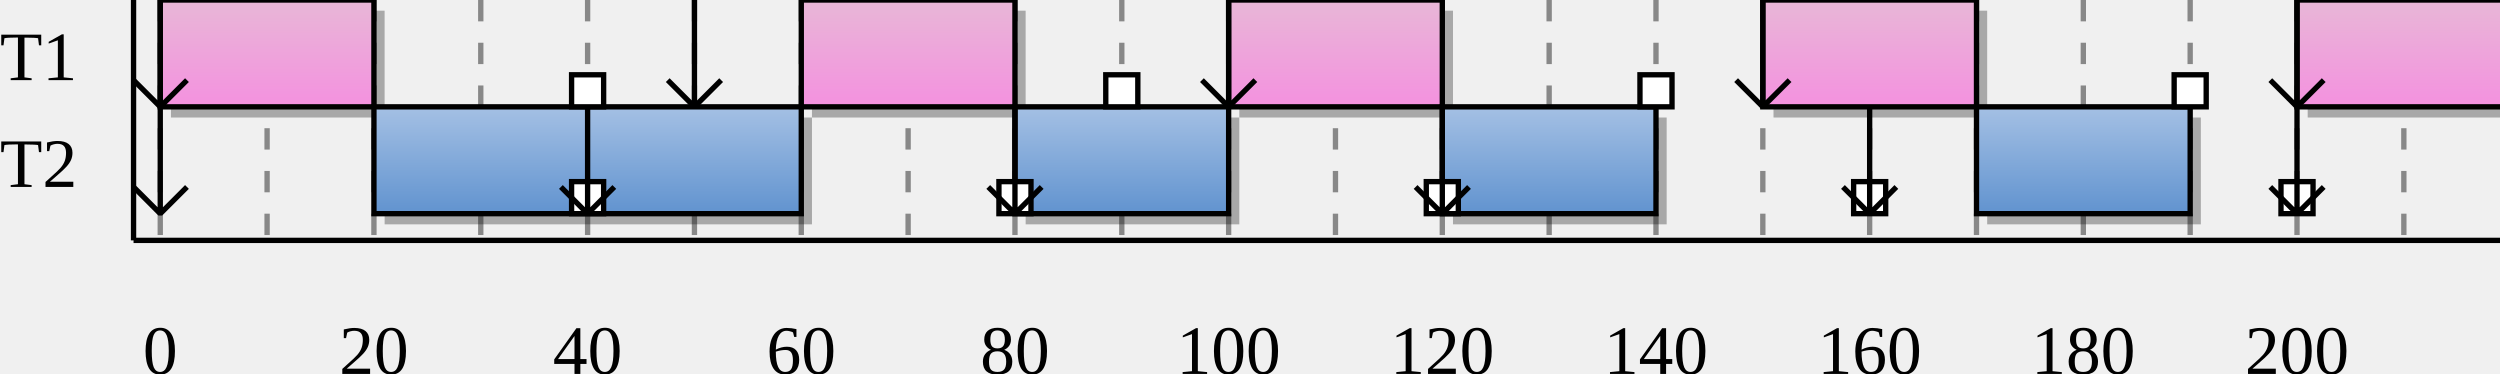
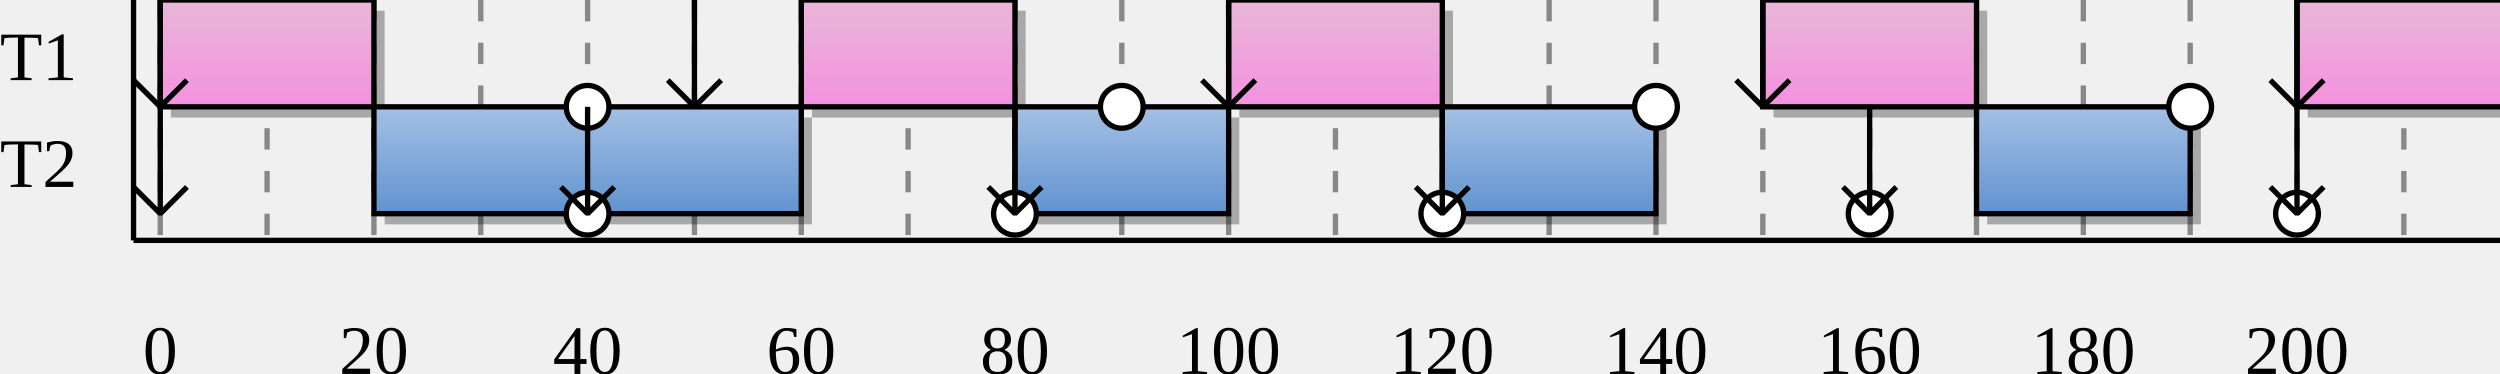
<svg xmlns="http://www.w3.org/2000/svg" width="468" height="70" version="1.1">
  <defs>
    <linearGradient id="grad1" x1="0" y1="0" x2="0" y2="1">
      <stop style="stop-color:#E8B7D7;stop-opacity:1;" offset="0" />
      <stop style="stop-color:#F491DF;stop-opacity:1;" offset="1" />
    </linearGradient>
    <linearGradient id="grad2" x1="0" y1="0" x2="0" y2="1">
      <stop style="stop-color:#A4C0E4;stop-opacity:1;" offset="0" />
      <stop style="stop-color:#6193CF;stop-opacity:1;" offset="1" />
    </linearGradient>
    <linearGradient id="grad3" x1="0" y1="0" x2="0" y2="1">
      <stop style="stop-color:#FFF6C8;stop-opacity:1;" offset="0" />
      <stop style="stop-color:#FFF299;stop-opacity:1;" offset="1" />
    </linearGradient>
    <linearGradient id="grad4" x1="0" y1="0" x2="0" y2="1">
      <stop style="stop-color:#BFFFBF;stop-opacity:1;" offset="0" />
      <stop style="stop-color:#80FF80;stop-opacity:1;" offset="1" />
    </linearGradient>
  </defs>
  <g>
    <text x="0" y="15" style="font-size:13px;">T1</text>
    <text x="0" y="35" style="font-size:13px;">T2</text>
    <path d="M 25,0 25,45" style="stroke-width:1;stroke:#000000;" />
    <path d="M 25,45 468,45" style="stroke-width:1;stroke:#000000;" />
    <path d="M 30,0 30, 45" style="stroke-width:1;stroke:#888888;stroke-dasharray:4,4" />
    <text x="30" y="70" style="font-size:13px;text-anchor:middle;">0</text>
    <path d="M 50,0 50, 45" style="stroke-width:1;stroke:#888888;stroke-dasharray:4,4" />
    <path d="M 70,0 70, 45" style="stroke-width:1;stroke:#888888;stroke-dasharray:4,4" />
    <text x="70" y="70" style="font-size:13px;text-anchor:middle;">20</text>
    <path d="M 90,0 90, 45" style="stroke-width:1;stroke:#888888;stroke-dasharray:4,4" />
    <path d="M 110,0 110, 45" style="stroke-width:1;stroke:#888888;stroke-dasharray:4,4" />
    <text x="110" y="70" style="font-size:13px;text-anchor:middle;">40</text>
    <path d="M 130,0 130, 45" style="stroke-width:1;stroke:#888888;stroke-dasharray:4,4" />
    <path d="M 150,0 150, 45" style="stroke-width:1;stroke:#888888;stroke-dasharray:4,4" />
    <text x="150" y="70" style="font-size:13px;text-anchor:middle;">60</text>
    <path d="M 170,0 170, 45" style="stroke-width:1;stroke:#888888;stroke-dasharray:4,4" />
    <path d="M 190,0 190, 45" style="stroke-width:1;stroke:#888888;stroke-dasharray:4,4" />
    <text x="190" y="70" style="font-size:13px;text-anchor:middle;">80</text>
    <path d="M 210,0 210, 45" style="stroke-width:1;stroke:#888888;stroke-dasharray:4,4" />
    <path d="M 230,0 230, 45" style="stroke-width:1;stroke:#888888;stroke-dasharray:4,4" />
    <text x="230" y="70" style="font-size:13px;text-anchor:middle;">100</text>
    <path d="M 250,0 250, 45" style="stroke-width:1;stroke:#888888;stroke-dasharray:4,4" />
    <path d="M 270,0 270, 45" style="stroke-width:1;stroke:#888888;stroke-dasharray:4,4" />
    <text x="270" y="70" style="font-size:13px;text-anchor:middle;">120</text>
    <path d="M 290,0 290, 45" style="stroke-width:1;stroke:#888888;stroke-dasharray:4,4" />
    <path d="M 310,0 310, 45" style="stroke-width:1;stroke:#888888;stroke-dasharray:4,4" />
    <text x="310" y="70" style="font-size:13px;text-anchor:middle;">140</text>
    <path d="M 330,0 330, 45" style="stroke-width:1;stroke:#888888;stroke-dasharray:4,4" />
    <path d="M 350,0 350, 45" style="stroke-width:1;stroke:#888888;stroke-dasharray:4,4" />
    <text x="350" y="70" style="font-size:13px;text-anchor:middle;">160</text>
    <path d="M 370,0 370, 45" style="stroke-width:1;stroke:#888888;stroke-dasharray:4,4" />
    <path d="M 390,0 390, 45" style="stroke-width:1;stroke:#888888;stroke-dasharray:4,4" />
    <text x="390" y="70" style="font-size:13px;text-anchor:middle;">180</text>
    <path d="M 410,0 410, 45" style="stroke-width:1;stroke:#888888;stroke-dasharray:4,4" />
    <path d="M 430,0 430, 45" style="stroke-width:1;stroke:#888888;stroke-dasharray:4,4" />
    <text x="430" y="70" style="font-size:13px;text-anchor:middle;">200</text>
    <path d="M 450,0 450, 45" style="stroke-width:1;stroke:#888888;stroke-dasharray:4,4" />
    <rect x="32" y="2" width="40" height="20" style="color:#000000;fill:#000000;opacity:0.3" />
    <rect x="30" y="0" width="40" height="20" style="fill:url(#grad1);stroke:#000000;stroke-width:1;" />
    <rect x="152" y="2" width="40" height="20" style="color:#000000;fill:#000000;opacity:0.3" />
    <rect x="150" y="0" width="40" height="20" style="fill:url(#grad1);stroke:#000000;stroke-width:1;" />
    <rect x="232" y="2" width="40" height="20" style="color:#000000;fill:#000000;opacity:0.3" />
    <rect x="230" y="0" width="40" height="20" style="fill:url(#grad1);stroke:#000000;stroke-width:1;" />
    <rect x="332" y="2" width="40" height="20" style="color:#000000;fill:#000000;opacity:0.3" />
    <rect x="330" y="0" width="40" height="20" style="fill:url(#grad1);stroke:#000000;stroke-width:1;" />
    <rect x="432" y="2" width="40" height="20" style="color:#000000;fill:#000000;opacity:0.3" />
    <rect x="430" y="0" width="40" height="20" style="fill:url(#grad1);stroke:#000000;stroke-width:1;" />
    <rect x="72" y="22" width="80" height="20" style="color:#000000;fill:#000000;opacity:0.3" />
    <rect x="70" y="20" width="80" height="20" style="fill:url(#grad2);stroke:#000000;stroke-width:1;" />
    <rect x="192" y="22" width="40" height="20" style="color:#000000;fill:#000000;opacity:0.3" />
    <rect x="190" y="20" width="40" height="20" style="fill:url(#grad2);stroke:#000000;stroke-width:1;" />
    <rect x="272" y="22" width="40" height="20" style="color:#000000;fill:#000000;opacity:0.3" />
    <rect x="270" y="20" width="40" height="20" style="fill:url(#grad2);stroke:#000000;stroke-width:1;" />
    <rect x="372" y="22" width="40" height="20" style="color:#000000;fill:#000000;opacity:0.3" />
    <rect x="370" y="20" width="40" height="20" style="fill:url(#grad2);stroke:#000000;stroke-width:1;" />
    <path d="M 30,0 30,20 25,15 30,20 35,15 30,20" style="stroke-width:1;stroke:#000000;fill:transparent;stroke-linejoin:bevel;" />
-     <rect x="107" y="14" width="6" height="6" style="fill:#ffffff;stroke-width:1;stroke:#000000;" />
+     <circle cx="110" cy="20" r="4" style="fill:#ffffff;stroke-width:1;stroke:#000000;" />
    <path d="M 130,0 130,20 125,15 130,20 135,15 130,20" style="stroke-width:1;stroke:#000000;fill:transparent;stroke-linejoin:bevel;" />
-     <rect x="207" y="14" width="6" height="6" style="fill:#ffffff;stroke-width:1;stroke:#000000;" />
+     <circle cx="210" cy="20" r="4" style="fill:#ffffff;stroke-width:1;stroke:#000000;" />
    <path d="M 230,0 230,20 225,15 230,20 235,15 230,20" style="stroke-width:1;stroke:#000000;fill:transparent;stroke-linejoin:bevel;" />
-     <rect x="307" y="14" width="6" height="6" style="fill:#ffffff;stroke-width:1;stroke:#000000;" />
+     <circle cx="310" cy="20" r="4" style="fill:#ffffff;stroke-width:1;stroke:#000000;" />
    <path d="M 330,0 330,20 325,15 330,20 335,15 330,20" style="stroke-width:1;stroke:#000000;fill:transparent;stroke-linejoin:bevel;" />
-     <rect x="407" y="14" width="6" height="6" style="fill:#ffffff;stroke-width:1;stroke:#000000;" />
+     <circle cx="410" cy="20" r="4" style="fill:#ffffff;stroke-width:1;stroke:#000000;" />
    <path d="M 430,0 430,20 425,15 430,20 435,15 430,20" style="stroke-width:1;stroke:#000000;fill:transparent;stroke-linejoin:bevel;" />
-     <rect x="507" y="14" width="6" height="6" style="fill:#ffffff;stroke-width:1;stroke:#000000;" />
+     <circle cx="510" cy="20" r="4" style="fill:#ffffff;stroke-width:1;stroke:#000000;" />
    <path d="M 30,20 30,40 25,35 30,40 35,35 30,40" style="stroke-width:1;stroke:#000000;fill:transparent;stroke-linejoin:bevel;" />
-     <rect x="107" y="34" width="6" height="6" style="fill:#ffffff;stroke-width:1;stroke:#000000;" />
+     <circle cx="110" cy="40" r="4" style="fill:#ffffff;stroke-width:1;stroke:#000000;" />
    <path d="M 110,20 110,40 105,35 110,40 115,35 110,40" style="stroke-width:1;stroke:#000000;fill:transparent;stroke-linejoin:bevel;" />
-     <rect x="187" y="34" width="6" height="6" style="fill:#ffffff;stroke-width:1;stroke:#000000;" />
+     <circle cx="190" cy="40" r="4" style="fill:#ffffff;stroke-width:1;stroke:#000000;" />
    <path d="M 190,20 190,40 185,35 190,40 195,35 190,40" style="stroke-width:1;stroke:#000000;fill:transparent;stroke-linejoin:bevel;" />
-     <rect x="267" y="34" width="6" height="6" style="fill:#ffffff;stroke-width:1;stroke:#000000;" />
+     <circle cx="270" cy="40" r="4" style="fill:#ffffff;stroke-width:1;stroke:#000000;" />
    <path d="M 270,20 270,40 265,35 270,40 275,35 270,40" style="stroke-width:1;stroke:#000000;fill:transparent;stroke-linejoin:bevel;" />
-     <rect x="347" y="34" width="6" height="6" style="fill:#ffffff;stroke-width:1;stroke:#000000;" />
+     <circle cx="350" cy="40" r="4" style="fill:#ffffff;stroke-width:1;stroke:#000000;" />
    <path d="M 350,20 350,40 345,35 350,40 355,35 350,40" style="stroke-width:1;stroke:#000000;fill:transparent;stroke-linejoin:bevel;" />
-     <rect x="427" y="34" width="6" height="6" style="fill:#ffffff;stroke-width:1;stroke:#000000;" />
+     <circle cx="430" cy="40" r="4" style="fill:#ffffff;stroke-width:1;stroke:#000000;" />
    <path d="M 430,20 430,40 425,35 430,40 435,35 430,40" style="stroke-width:1;stroke:#000000;fill:transparent;stroke-linejoin:bevel;" />
-     <rect x="507" y="34" width="6" height="6" style="fill:#ffffff;stroke-width:1;stroke:#000000;" />
+     <circle cx="510" cy="40" r="4" style="fill:#ffffff;stroke-width:1;stroke:#000000;" />
  </g>
</svg>
